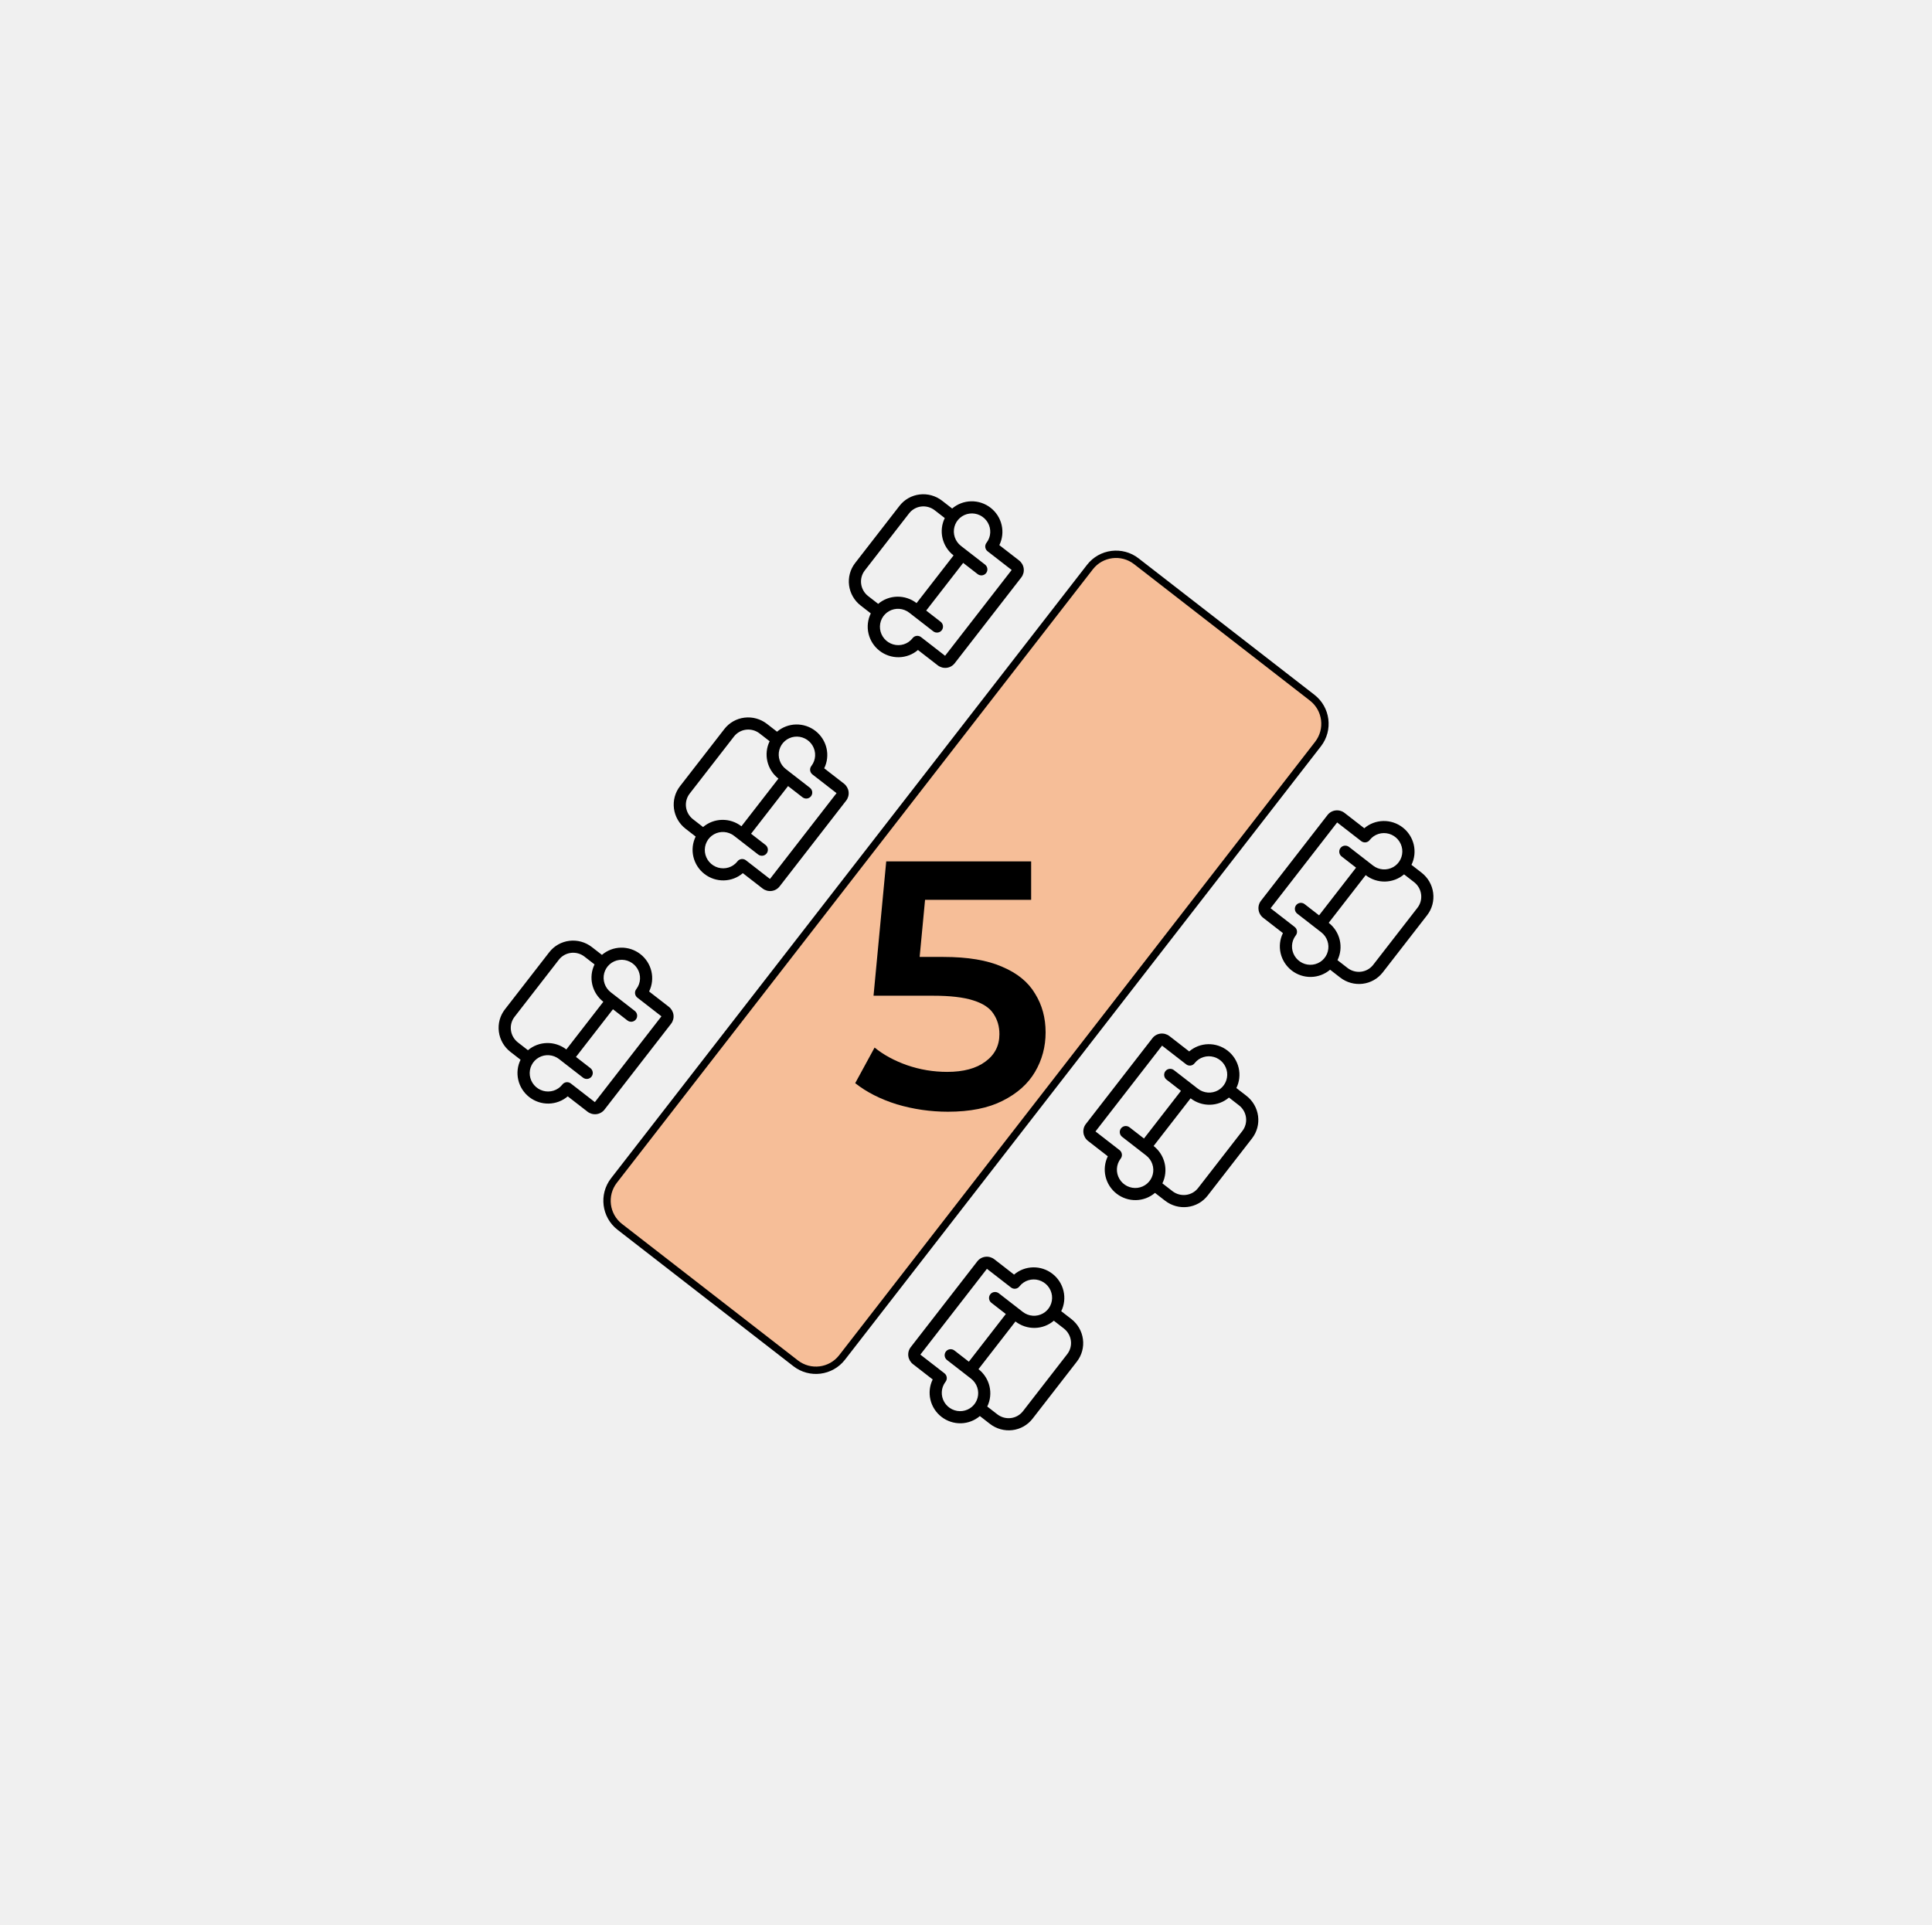
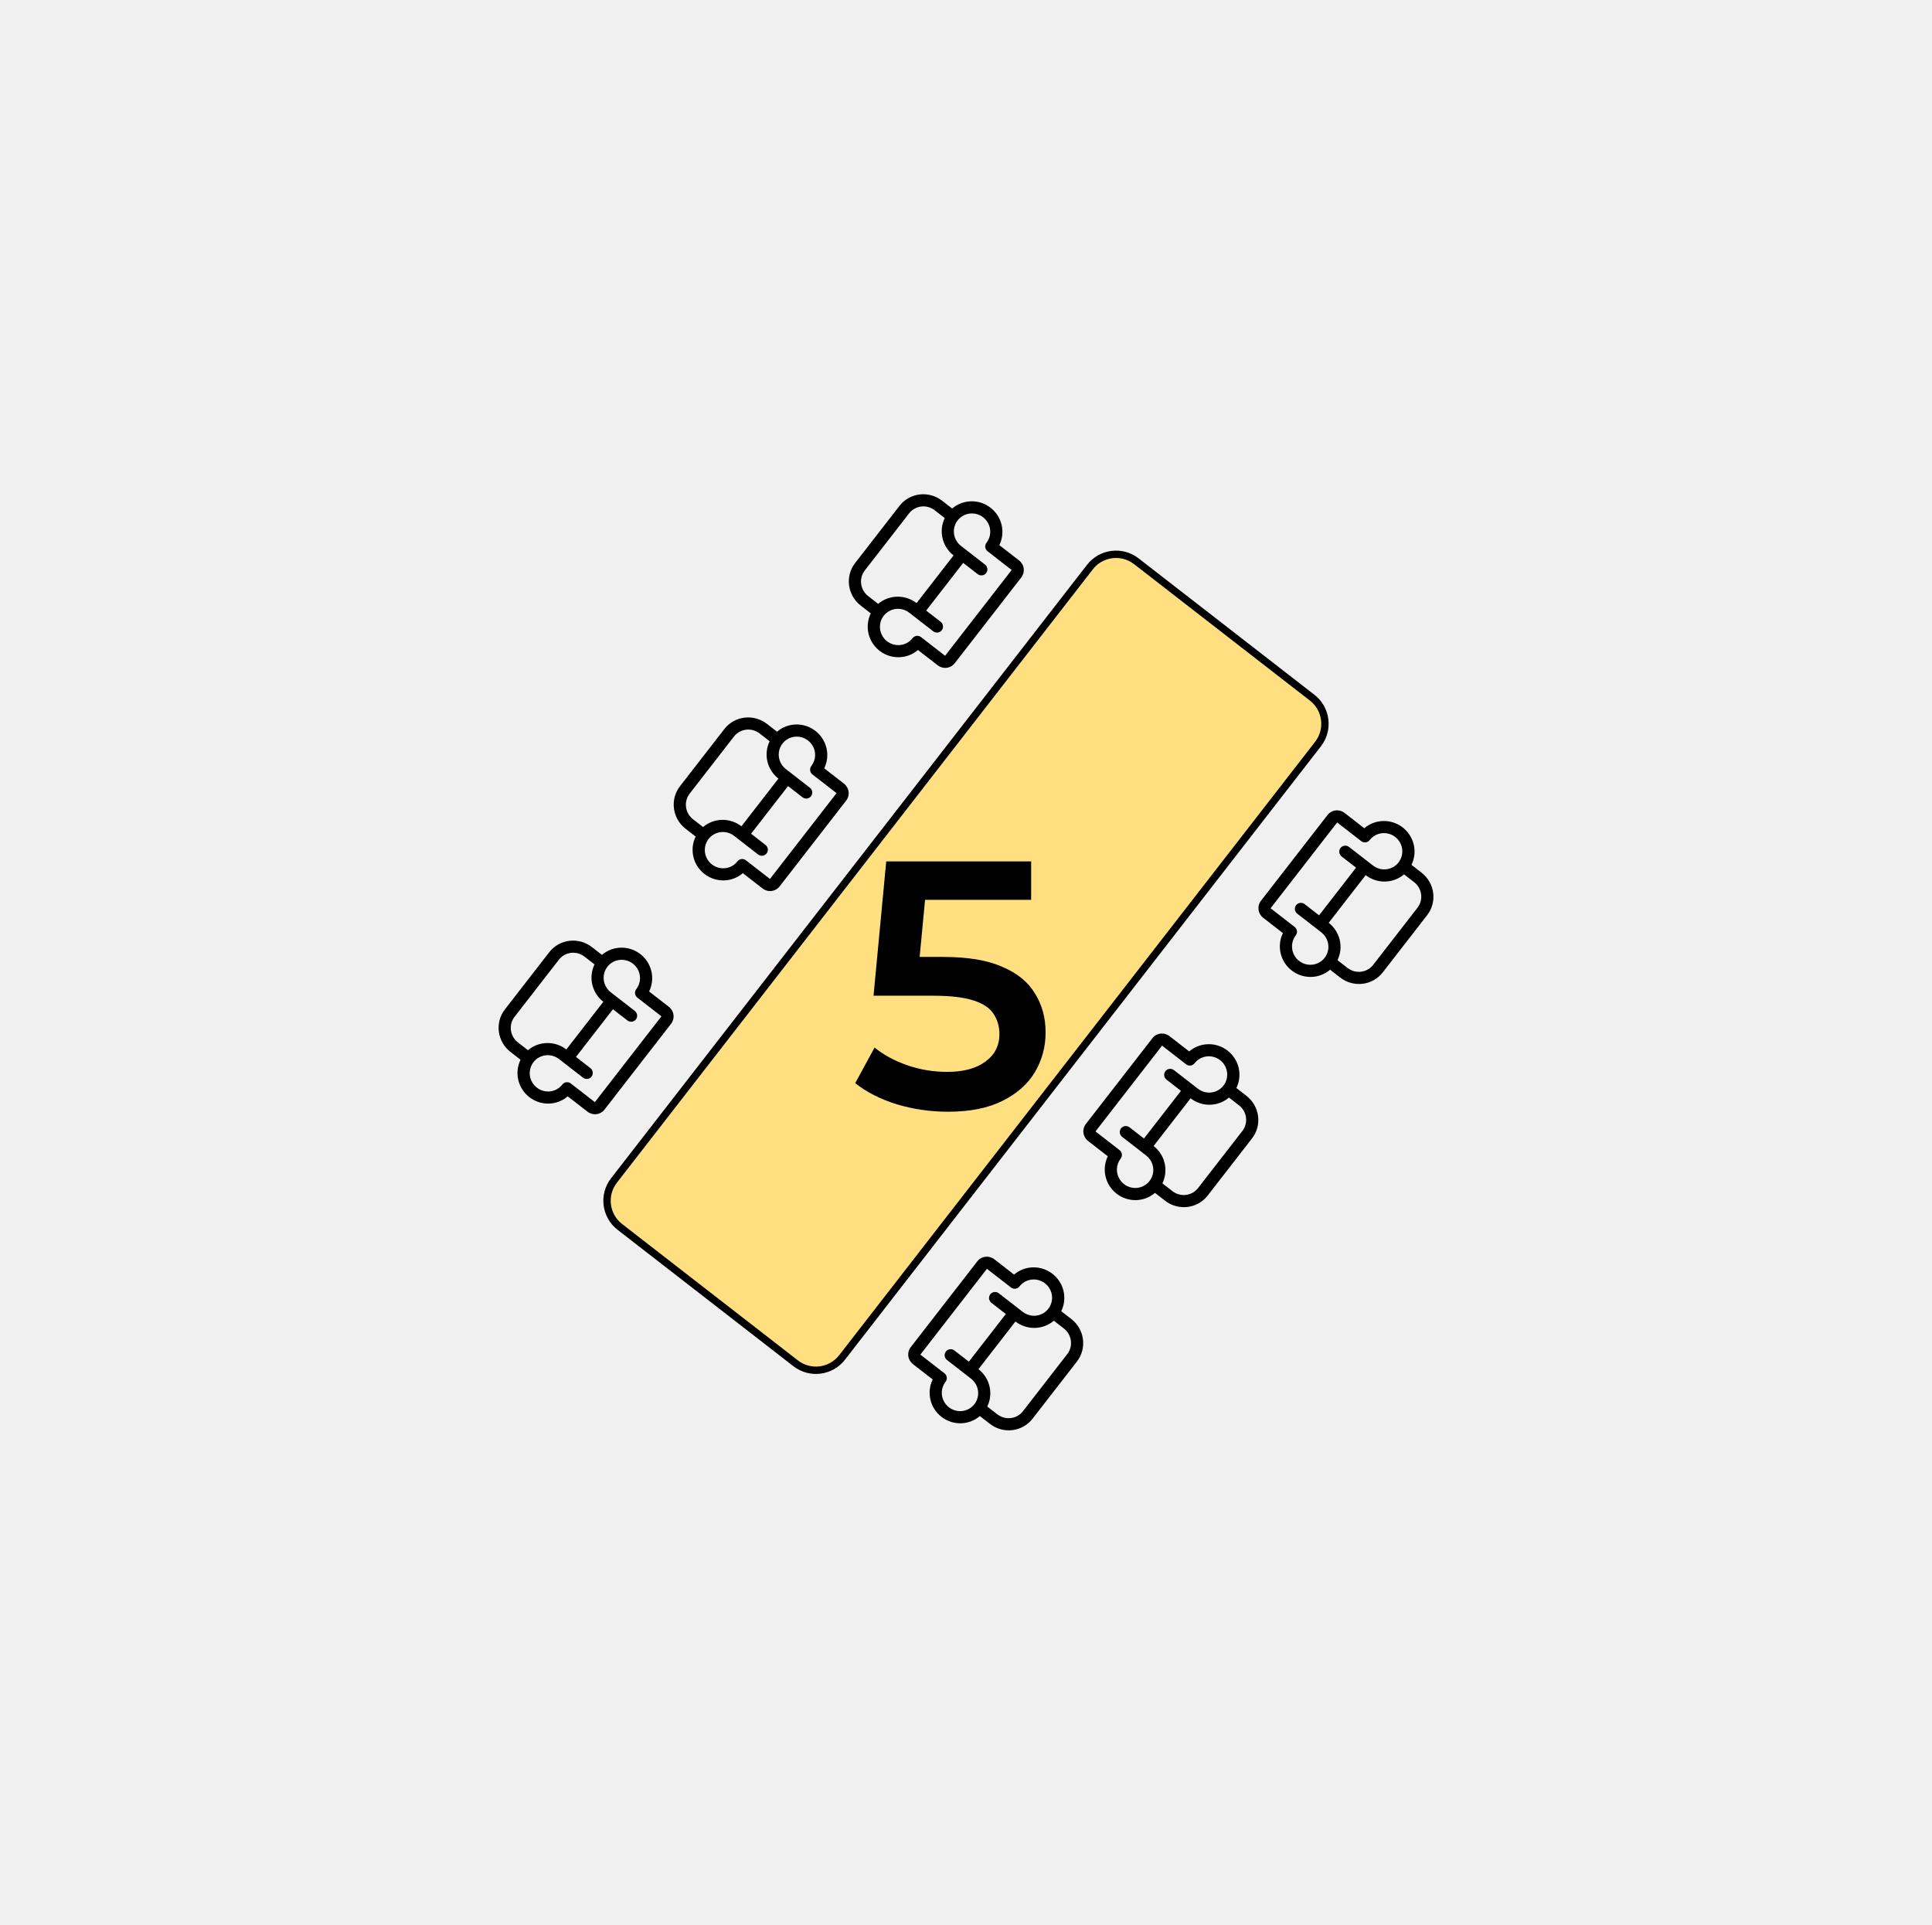
<svg xmlns="http://www.w3.org/2000/svg" width="263" height="262" viewBox="0 0 263 262" fill="none">
-   <rect x="111.869" y="188.35" width="39.3" height="114.693" rx="4.5" transform="rotate(-142.192 111.869 188.35)" fill="#F6BE98" stroke="black" />
+   <rect x="111.869" y="188.35" width="39.3" height="114.693" rx="4.5" transform="rotate(-142.192 111.869 188.35)" fill="#FFDF7F" stroke="black" />
  <g clip-path="url(#clip0_707_4709)">
    <path d="M133.388 192.77L134.763 193.837C135.632 194.511 136.731 194.816 137.817 194.684C138.904 194.553 139.889 193.995 140.557 193.135L146.599 185.348C147.267 184.487 147.562 183.394 147.419 182.309C147.277 181.224 146.709 180.235 145.84 179.561L144.464 178.494C144.883 177.644 144.993 176.672 144.775 175.745C144.558 174.817 144.026 173.99 143.27 173.404C142.515 172.817 141.581 172.508 140.629 172.527C139.676 172.547 138.763 172.895 138.043 173.512L135.357 171.427C135.009 171.158 134.57 171.036 134.135 171.088C133.701 171.141 133.307 171.364 133.04 171.708L123.977 183.389C123.71 183.733 123.592 184.17 123.648 184.604C123.705 185.038 123.933 185.433 124.28 185.703L126.966 187.788C126.548 188.638 126.438 189.609 126.656 190.536C126.873 191.464 127.405 192.291 128.161 192.877C128.916 193.464 129.849 193.773 130.802 193.754C131.755 193.734 132.668 193.386 133.388 192.77V192.77ZM145.288 184.331L139.247 192.118C138.844 192.632 138.253 192.965 137.602 193.043C136.951 193.122 136.293 192.941 135.77 192.539L134.394 191.472C134.81 190.621 134.918 189.651 134.7 188.725C134.482 187.798 133.952 186.972 133.198 186.385L138.233 179.896C138.989 180.48 139.921 180.789 140.872 180.77C141.824 180.751 142.737 180.405 143.457 179.791L144.833 180.859C145.352 181.265 145.691 181.858 145.777 182.508C145.862 183.158 145.686 183.814 145.288 184.331V184.331ZM128.69 188.137L128.715 188.105C128.848 187.932 128.907 187.714 128.879 187.497C128.851 187.28 128.737 187.082 128.563 186.947L125.287 184.405L134.35 172.725L137.626 175.267C137.712 175.333 137.81 175.382 137.914 175.411C138.018 175.44 138.127 175.447 138.234 175.434C138.341 175.42 138.444 175.385 138.537 175.331C138.631 175.278 138.712 175.206 138.777 175.12L138.802 175.088C139.105 174.709 139.515 174.43 139.98 174.285C140.444 174.139 140.943 174.134 141.412 174.271C141.882 174.407 142.303 174.678 142.621 175.05C142.939 175.422 143.141 175.878 143.202 176.362C143.262 176.846 143.178 177.335 142.96 177.769C142.743 178.203 142.401 178.561 141.978 178.8C141.555 179.039 141.069 179.147 140.582 179.111C140.095 179.075 139.628 178.897 139.24 178.598L135.964 176.056C135.79 175.921 135.57 175.861 135.353 175.887C135.136 175.913 134.939 176.025 134.805 176.197C134.672 176.369 134.613 176.588 134.641 176.805C134.669 177.022 134.783 177.219 134.957 177.354L136.922 178.879L131.888 185.368L129.922 183.843C129.748 183.708 129.528 183.647 129.311 183.674C129.094 183.7 128.897 183.812 128.763 183.984C128.63 184.156 128.571 184.374 128.599 184.591C128.628 184.809 128.741 185.006 128.915 185.141L132.191 187.683C132.578 187.984 132.869 188.391 133.027 188.854C133.184 189.316 133.202 189.814 133.077 190.284C132.952 190.754 132.69 191.175 132.325 191.495C131.959 191.815 131.506 192.019 131.022 192.082C130.539 192.145 130.046 192.063 129.605 191.848C129.165 191.632 128.797 191.293 128.548 190.871C128.299 190.45 128.179 189.965 128.205 189.479C128.23 188.992 128.399 188.526 128.69 188.137V188.137Z" fill="black" />
  </g>
  <g clip-path="url(#clip1_707_4709)">
    <path d="M81.941 129.99L80.565 128.922C79.696 128.248 78.597 127.943 77.511 128.075C76.424 128.207 75.439 128.764 74.771 129.625L68.729 137.412C68.062 138.272 67.766 139.365 67.909 140.451C68.051 141.536 68.619 142.524 69.488 143.198L70.864 144.266C70.445 145.116 70.335 146.087 70.553 147.015C70.77 147.942 71.302 148.769 72.058 149.356C72.814 149.942 73.747 150.252 74.699 150.232C75.652 150.212 76.565 149.865 77.285 149.248L79.971 151.332C80.319 151.602 80.758 151.724 81.193 151.671C81.627 151.618 82.022 151.396 82.289 151.051L91.351 139.371C91.618 139.027 91.737 138.59 91.68 138.155C91.623 137.721 91.395 137.326 91.048 137.056L88.362 134.972C88.78 134.122 88.89 133.151 88.673 132.223C88.455 131.295 87.923 130.468 87.168 129.882C86.412 129.296 85.479 128.986 84.526 129.006C83.573 129.025 82.66 129.373 81.941 129.99V129.99ZM70.04 138.429L76.082 130.642C76.484 130.128 77.075 129.795 77.726 129.716C78.377 129.637 79.035 129.818 79.558 130.22L80.934 131.288C80.518 132.138 80.41 133.108 80.628 134.035C80.846 134.961 81.376 135.787 82.13 136.374L77.095 142.863C76.339 142.279 75.407 141.971 74.456 141.99C73.504 142.009 72.591 142.354 71.871 142.968L70.495 141.9C69.976 141.494 69.637 140.902 69.552 140.251C69.466 139.601 69.642 138.946 70.04 138.429V138.429ZM86.638 134.623L86.613 134.655C86.48 134.827 86.421 135.046 86.449 135.263C86.478 135.48 86.591 135.677 86.765 135.812L90.041 138.354L80.978 150.035L77.702 147.493C77.617 147.426 77.519 147.377 77.414 147.349C77.31 147.32 77.201 147.312 77.094 147.326C76.987 147.34 76.884 147.374 76.791 147.428C76.698 147.482 76.616 147.554 76.552 147.64L76.526 147.672C76.223 148.05 75.813 148.329 75.348 148.475C74.884 148.62 74.385 148.625 73.916 148.489C73.446 148.353 73.025 148.082 72.707 147.71C72.389 147.338 72.187 146.881 72.126 146.397C72.066 145.914 72.15 145.424 72.368 144.991C72.585 144.557 72.927 144.198 73.35 143.959C73.773 143.721 74.259 143.612 74.746 143.648C75.233 143.684 75.7 143.863 76.088 144.161L79.364 146.703C79.538 146.838 79.758 146.899 79.975 146.873C80.192 146.846 80.389 146.735 80.523 146.563C80.656 146.391 80.716 146.172 80.687 145.955C80.659 145.738 80.545 145.54 80.371 145.405L78.406 143.88L83.441 137.391L85.406 138.916C85.58 139.051 85.8 139.112 86.017 139.086C86.234 139.059 86.431 138.948 86.565 138.776C86.698 138.604 86.757 138.385 86.729 138.168C86.701 137.951 86.587 137.753 86.413 137.618L83.137 135.077C82.75 134.776 82.459 134.369 82.302 133.906C82.144 133.443 82.126 132.946 82.251 132.476C82.376 132.006 82.638 131.584 83.003 131.264C83.369 130.945 83.822 130.74 84.306 130.678C84.79 130.615 85.283 130.696 85.723 130.912C86.163 131.127 86.531 131.467 86.78 131.888C87.029 132.31 87.149 132.794 87.124 133.281C87.098 133.767 86.93 134.234 86.638 134.623V134.623Z" fill="black" />
  </g>
  <g clip-path="url(#clip2_707_4709)">
    <path d="M157.227 162.39L158.603 163.457C159.472 164.131 160.571 164.436 161.657 164.304C162.744 164.173 163.729 163.615 164.397 162.755L170.439 154.968C171.106 154.107 171.402 153.014 171.259 151.929C171.117 150.844 170.549 149.855 169.68 149.181L168.304 148.114C168.723 147.264 168.833 146.292 168.615 145.365C168.398 144.437 167.866 143.61 167.11 143.024C166.354 142.437 165.421 142.128 164.469 142.147C163.516 142.167 162.603 142.515 161.883 143.132L159.197 141.047C158.849 140.778 158.41 140.656 157.975 140.708C157.541 140.761 157.146 140.984 156.879 141.328L147.817 153.009C147.549 153.353 147.431 153.79 147.488 154.224C147.545 154.658 147.772 155.053 148.12 155.323L150.806 157.408C150.388 158.258 150.278 159.229 150.495 160.156C150.713 161.084 151.245 161.911 152 162.497C152.756 163.084 153.689 163.393 154.642 163.374C155.594 163.354 156.508 163.006 157.227 162.39V162.39ZM169.128 153.951L163.086 161.738C162.684 162.252 162.093 162.584 161.442 162.663C160.791 162.742 160.133 162.561 159.61 162.159L158.234 161.092C158.65 160.241 158.758 159.271 158.54 158.345C158.322 157.418 157.792 156.592 157.038 156.005L162.073 149.516C162.829 150.1 163.761 150.409 164.712 150.39C165.664 150.371 166.577 150.025 167.297 149.411L168.673 150.479C169.192 150.885 169.531 151.478 169.616 152.128C169.702 152.778 169.526 153.434 169.128 153.951V153.951ZM152.53 157.757L152.555 157.725C152.688 157.552 152.747 157.334 152.719 157.117C152.69 156.9 152.577 156.702 152.403 156.567L149.127 154.025L158.19 142.345L161.466 144.887C161.552 144.953 161.649 145.002 161.754 145.031C161.858 145.06 161.967 145.067 162.074 145.054C162.181 145.04 162.284 145.005 162.377 144.951C162.47 144.898 162.552 144.826 162.616 144.74L162.642 144.708C162.945 144.329 163.355 144.05 163.82 143.905C164.284 143.759 164.782 143.754 165.252 143.891C165.722 144.027 166.143 144.298 166.461 144.67C166.779 145.042 166.981 145.498 167.042 145.982C167.102 146.466 167.018 146.955 166.8 147.389C166.583 147.823 166.241 148.181 165.818 148.42C165.395 148.659 164.909 148.767 164.422 148.731C163.935 148.695 163.468 148.517 163.08 148.218L159.804 145.676C159.63 145.541 159.41 145.481 159.193 145.507C158.976 145.533 158.778 145.645 158.645 145.817C158.511 145.989 158.452 146.208 158.481 146.425C158.509 146.642 158.623 146.839 158.797 146.974L160.762 148.499L155.727 154.988L153.762 153.463C153.588 153.328 153.368 153.267 153.151 153.294C152.934 153.32 152.737 153.432 152.603 153.604C152.47 153.776 152.41 153.994 152.439 154.211C152.467 154.429 152.581 154.626 152.755 154.761L156.031 157.303C156.418 157.604 156.709 158.011 156.866 158.474C157.024 158.936 157.042 159.434 156.917 159.904C156.792 160.374 156.53 160.795 156.165 161.115C155.799 161.435 155.346 161.639 154.862 161.702C154.378 161.765 153.885 161.683 153.445 161.468C153.005 161.252 152.637 160.913 152.388 160.491C152.139 160.07 152.019 159.585 152.044 159.099C152.07 158.612 152.238 158.146 152.53 157.757V157.757Z" fill="black" />
  </g>
  <g clip-path="url(#clip3_707_4709)">
    <path d="M105.777 99.608L104.401 98.54C103.532 97.866 102.433 97.561 101.347 97.693C100.26 97.825 99.275 98.382 98.607 99.243L92.565 107.03C91.897 107.89 91.602 108.983 91.745 110.069C91.887 111.154 92.455 112.142 93.324 112.816L94.7 113.884C94.281 114.734 94.171 115.705 94.389 116.633C94.606 117.56 95.138 118.388 95.894 118.974C96.649 119.56 97.583 119.87 98.535 119.85C99.488 119.83 100.401 119.483 101.121 118.866L103.807 120.95C104.155 121.22 104.594 121.342 105.029 121.289C105.463 121.237 105.857 121.014 106.125 120.669L115.187 108.989C115.454 108.645 115.573 108.208 115.516 107.773C115.459 107.339 115.231 106.944 114.884 106.674L112.198 104.59C112.616 103.74 112.726 102.769 112.509 101.841C112.291 100.914 111.759 100.086 111.004 99.5C110.248 98.914 109.315 98.604 108.362 98.624C107.409 98.644 106.496 98.991 105.777 99.608V99.608ZM93.876 108.047L99.918 100.26C100.32 99.746 100.911 99.413 101.562 99.334C102.213 99.255 102.871 99.436 103.394 99.838L104.77 100.906C104.354 101.756 104.246 102.726 104.464 103.653C104.682 104.579 105.212 105.405 105.966 105.992L100.931 112.482C100.175 111.897 99.243 111.589 98.292 111.608C97.34 111.627 96.427 111.972 95.707 112.586L94.331 111.518C93.812 111.112 93.473 110.52 93.388 109.869C93.302 109.219 93.478 108.564 93.876 108.047V108.047ZM110.474 104.241L110.449 104.273C110.316 104.445 110.257 104.664 110.285 104.881C110.314 105.098 110.427 105.295 110.601 105.43L113.877 107.972L104.814 119.653L101.538 117.111C101.452 117.044 101.355 116.995 101.25 116.967C101.146 116.938 101.037 116.93 100.93 116.944C100.823 116.958 100.72 116.992 100.627 117.046C100.534 117.1 100.452 117.172 100.388 117.258L100.362 117.29C100.059 117.668 99.649 117.948 99.184 118.093C98.72 118.238 98.222 118.243 97.752 118.107C97.282 117.971 96.861 117.7 96.543 117.328C96.225 116.956 96.023 116.499 95.962 116.016C95.902 115.532 95.986 115.042 96.204 114.609C96.421 114.175 96.763 113.816 97.186 113.577C97.609 113.339 98.095 113.23 98.582 113.266C99.069 113.302 99.536 113.481 99.924 113.779L103.2 116.321C103.374 116.456 103.594 116.517 103.811 116.491C104.028 116.464 104.225 116.353 104.359 116.181C104.492 116.009 104.552 115.79 104.523 115.573C104.495 115.356 104.381 115.158 104.207 115.023L102.242 113.498L107.277 107.009L109.242 108.534C109.416 108.669 109.636 108.73 109.853 108.704C110.07 108.677 110.267 108.566 110.401 108.394C110.534 108.222 110.593 108.003 110.565 107.786C110.537 107.569 110.423 107.371 110.249 107.237L106.973 104.695C106.586 104.394 106.295 103.987 106.137 103.524C105.98 103.061 105.962 102.564 106.087 102.094C106.212 101.624 106.474 101.202 106.839 100.882C107.205 100.563 107.658 100.358 108.142 100.296C108.626 100.233 109.119 100.314 109.559 100.53C109.999 100.745 110.367 101.085 110.616 101.506C110.865 101.928 110.985 102.412 110.96 102.899C110.934 103.385 110.766 103.852 110.474 104.241V104.241Z" fill="black" />
  </g>
  <g clip-path="url(#clip4_707_4709)">
    <path d="M181.063 132.007L182.439 133.075C183.308 133.749 184.407 134.054 185.493 133.922C186.58 133.79 187.565 133.233 188.233 132.372L194.275 124.585C194.942 123.725 195.237 122.632 195.095 121.546C194.953 120.461 194.385 119.473 193.516 118.799L192.14 117.731C192.559 116.881 192.669 115.91 192.451 114.982C192.233 114.055 191.702 113.227 190.946 112.641C190.19 112.055 189.257 111.745 188.305 111.765C187.352 111.785 186.439 112.132 185.719 112.749L183.033 110.665C182.685 110.395 182.246 110.273 181.811 110.326C181.377 110.378 180.982 110.601 180.715 110.946L171.652 122.626C171.385 122.97 171.267 123.407 171.324 123.841C171.381 124.276 171.608 124.671 171.956 124.941L174.642 127.025C174.224 127.875 174.114 128.846 174.331 129.774C174.549 130.701 175.081 131.529 175.836 132.115C176.592 132.701 177.525 133.011 178.478 132.991C179.43 132.971 180.344 132.624 181.063 132.007V132.007ZM192.964 123.568L186.922 131.355C186.52 131.869 185.929 132.202 185.278 132.281C184.627 132.36 183.969 132.179 183.446 131.777L182.07 130.709C182.486 129.859 182.594 128.889 182.376 127.962C182.158 127.036 181.627 126.21 180.874 125.623L185.909 119.133C186.665 119.718 187.597 120.026 188.548 120.007C189.5 119.988 190.413 119.643 191.133 119.029L192.509 120.096C193.028 120.503 193.367 121.095 193.452 121.746C193.538 122.396 193.362 123.051 192.964 123.568V123.568ZM176.365 127.374L176.391 127.342C176.524 127.17 176.583 126.951 176.555 126.734C176.526 126.517 176.413 126.319 176.239 126.185L172.963 123.643L182.026 111.962L185.302 114.504C185.387 114.571 185.485 114.62 185.59 114.648C185.694 114.677 185.803 114.685 185.91 114.671C186.017 114.657 186.12 114.623 186.213 114.569C186.306 114.515 186.388 114.443 186.452 114.357L186.477 114.325C186.781 113.947 187.191 113.667 187.656 113.522C188.12 113.377 188.618 113.372 189.088 113.508C189.558 113.644 189.979 113.915 190.297 114.287C190.615 114.659 190.817 115.116 190.878 115.599C190.938 116.083 190.854 116.573 190.636 117.006C190.419 117.44 190.077 117.799 189.654 118.038C189.23 118.276 188.745 118.385 188.258 118.349C187.771 118.313 187.304 118.134 186.916 117.836L183.64 115.294C183.466 115.159 183.246 115.098 183.029 115.124C182.812 115.151 182.614 115.262 182.481 115.434C182.347 115.606 182.288 115.825 182.317 116.042C182.345 116.259 182.459 116.457 182.633 116.592L184.598 118.117L179.563 124.606L177.598 123.081C177.424 122.946 177.204 122.885 176.987 122.911C176.77 122.938 176.573 123.049 176.439 123.221C176.305 123.393 176.246 123.612 176.275 123.829C176.303 124.046 176.417 124.244 176.591 124.378L179.867 126.92C180.254 127.221 180.545 127.628 180.702 128.091C180.86 128.554 180.877 129.051 180.753 129.521C180.628 129.991 180.366 130.413 180.001 130.733C179.635 131.052 179.182 131.257 178.698 131.319C178.214 131.382 177.721 131.301 177.281 131.085C176.841 130.87 176.473 130.53 176.224 130.109C175.975 129.687 175.855 129.203 175.88 128.716C175.906 128.23 176.074 127.763 176.365 127.374V127.374Z" fill="black" />
  </g>
  <g clip-path="url(#clip5_707_4709)">
    <path d="M129.616 69.227L128.24 68.159C127.372 67.485 126.273 67.18 125.187 67.312C124.1 67.444 123.115 68.001 122.447 68.862L116.405 76.649C115.737 77.509 115.442 78.603 115.584 79.688C115.727 80.773 116.295 81.761 117.164 82.435L118.54 83.503C118.121 84.353 118.011 85.324 118.229 86.252C118.446 87.18 118.978 88.007 119.734 88.593C120.489 89.179 121.422 89.489 122.375 89.469C123.328 89.45 124.241 89.102 124.961 88.485L127.647 90.569C127.995 90.839 128.434 90.961 128.869 90.908C129.303 90.856 129.697 90.633 129.964 90.288L139.027 78.608C139.294 78.264 139.412 77.827 139.355 77.392C139.299 76.958 139.071 76.563 138.724 76.293L136.037 74.209C136.456 73.359 136.566 72.388 136.348 71.46C136.131 70.532 135.599 69.706 134.843 69.119C134.088 68.533 133.155 68.223 132.202 68.243C131.249 68.263 130.336 68.61 129.616 69.227V69.227ZM117.715 77.666L123.757 69.879C124.16 69.365 124.751 69.032 125.402 68.953C126.053 68.874 126.711 69.055 127.233 69.457L128.609 70.525C128.194 71.375 128.086 72.345 128.304 73.272C128.522 74.198 129.052 75.024 129.806 75.612L124.771 82.1C124.015 81.516 123.083 81.208 122.131 81.227C121.18 81.246 120.267 81.591 119.547 82.205L118.171 81.138C117.652 80.731 117.313 80.139 117.227 79.488C117.142 78.838 117.318 78.183 117.715 77.666V77.666ZM134.314 73.86L134.289 73.892C134.156 74.064 134.096 74.283 134.125 74.5C134.153 74.717 134.267 74.915 134.441 75.049L137.717 77.591L128.654 89.272L125.378 86.73C125.292 86.663 125.194 86.614 125.09 86.586C124.986 86.557 124.877 86.549 124.77 86.563C124.663 86.577 124.56 86.611 124.466 86.665C124.373 86.719 124.292 86.791 124.227 86.877L124.202 86.909C123.898 87.287 123.489 87.567 123.024 87.712C122.56 87.857 122.061 87.862 121.591 87.726C121.122 87.59 120.701 87.319 120.383 86.947C120.065 86.575 119.863 86.118 119.802 85.635C119.742 85.151 119.826 84.661 120.043 84.228C120.261 83.794 120.603 83.435 121.026 83.197C121.449 82.958 121.935 82.849 122.422 82.885C122.909 82.921 123.376 83.1 123.764 83.398L127.04 85.94C127.214 86.075 127.434 86.136 127.651 86.11C127.868 86.083 128.065 85.972 128.199 85.8C128.332 85.628 128.391 85.409 128.363 85.192C128.334 84.975 128.221 84.777 128.047 84.642L126.081 83.117L131.116 76.628L133.082 78.153C133.256 78.288 133.475 78.349 133.693 78.323C133.91 78.296 134.107 78.185 134.241 78.013C134.374 77.841 134.433 77.622 134.405 77.405C134.376 77.188 134.263 76.99 134.089 76.856L130.813 74.314C130.426 74.013 130.135 73.606 129.977 73.143C129.82 72.68 129.802 72.183 129.927 71.713C130.052 71.243 130.314 70.821 130.679 70.501C131.045 70.182 131.498 69.977 131.982 69.915C132.465 69.852 132.958 69.933 133.399 70.149C133.839 70.364 134.207 70.704 134.456 71.126C134.705 71.547 134.825 72.031 134.799 72.518C134.774 73.004 134.605 73.471 134.314 73.86V73.86Z" fill="black" />
  </g>
  <path d="M129.041 151.341C126.673 151.341 124.353 151.005 122.081 150.333C119.841 149.629 117.953 148.669 116.417 147.453L119.057 142.605C120.273 143.597 121.745 144.397 123.473 145.005C125.233 145.613 127.057 145.917 128.945 145.917C131.153 145.917 132.881 145.453 134.129 144.525C135.409 143.597 136.049 142.349 136.049 140.781C136.049 139.725 135.777 138.797 135.233 137.997C134.721 137.197 133.793 136.589 132.449 136.173C131.137 135.757 129.329 135.549 127.025 135.549H118.913L120.641 117.261H140.369V122.493H122.945L126.209 119.517L124.913 133.197L121.649 130.269H128.417C131.745 130.269 134.417 130.717 136.433 131.613C138.481 132.477 139.969 133.693 140.897 135.261C141.857 136.797 142.337 138.557 142.337 140.541C142.337 142.493 141.857 144.285 140.897 145.917C139.937 147.549 138.465 148.861 136.481 149.853C134.529 150.845 132.049 151.341 129.041 151.341Z" fill="black" />
  <defs>
    <clipPath id="clip0_707_4709">
      <rect width="26.283" height="26.538" fill="white" transform="translate(154.254 180.892) rotate(127.808)" />
    </clipPath>
    <clipPath id="clip1_707_4709">
      <rect width="26.283" height="26.538" fill="white" transform="translate(61.0742 141.867) rotate(-52.1919)" />
    </clipPath>
    <clipPath id="clip2_707_4709">
      <rect width="26.283" height="26.538" fill="white" transform="translate(178.094 150.512) rotate(127.808)" />
    </clipPath>
    <clipPath id="clip3_707_4709">
      <rect width="26.283" height="26.538" fill="white" transform="translate(84.9102 111.485) rotate(-52.1919)" />
    </clipPath>
    <clipPath id="clip4_707_4709">
      <rect width="26.283" height="26.538" fill="white" transform="translate(201.93 120.13) rotate(127.808)" />
    </clipPath>
    <clipPath id="clip5_707_4709">
      <rect width="26.283" height="26.538" fill="white" transform="translate(108.75 81.1045) rotate(-52.1919)" />
    </clipPath>
  </defs>
</svg>
